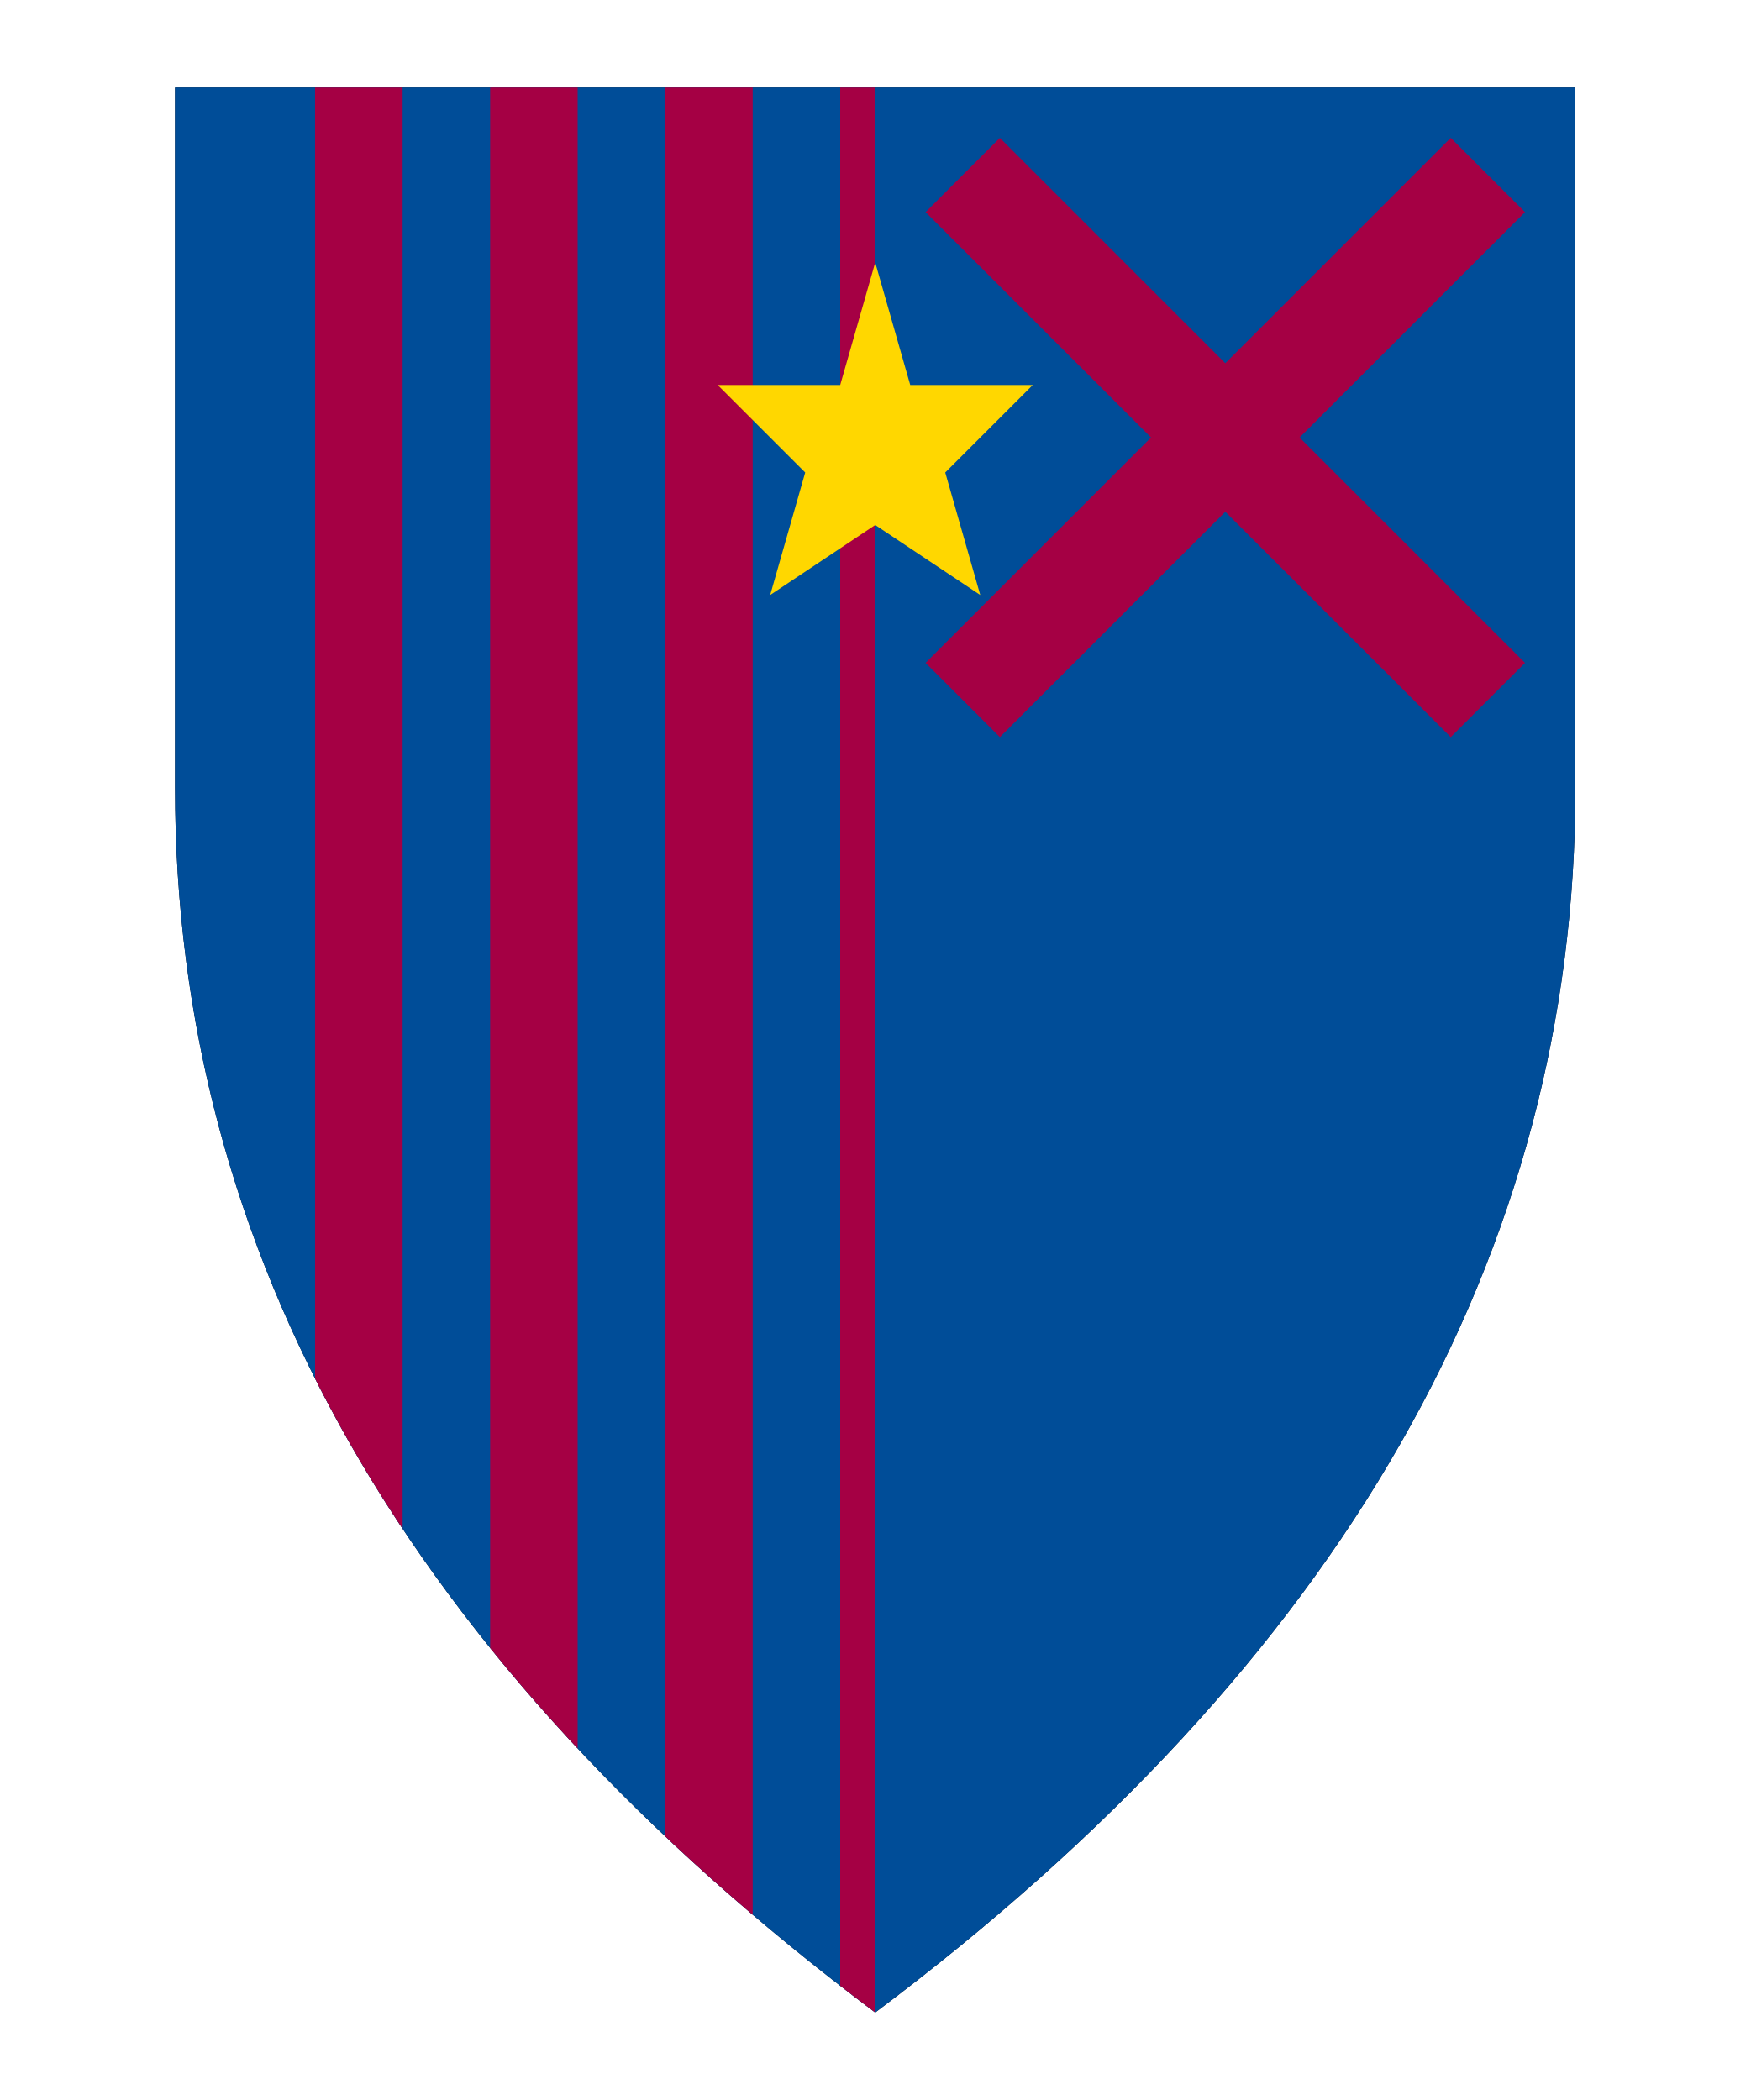
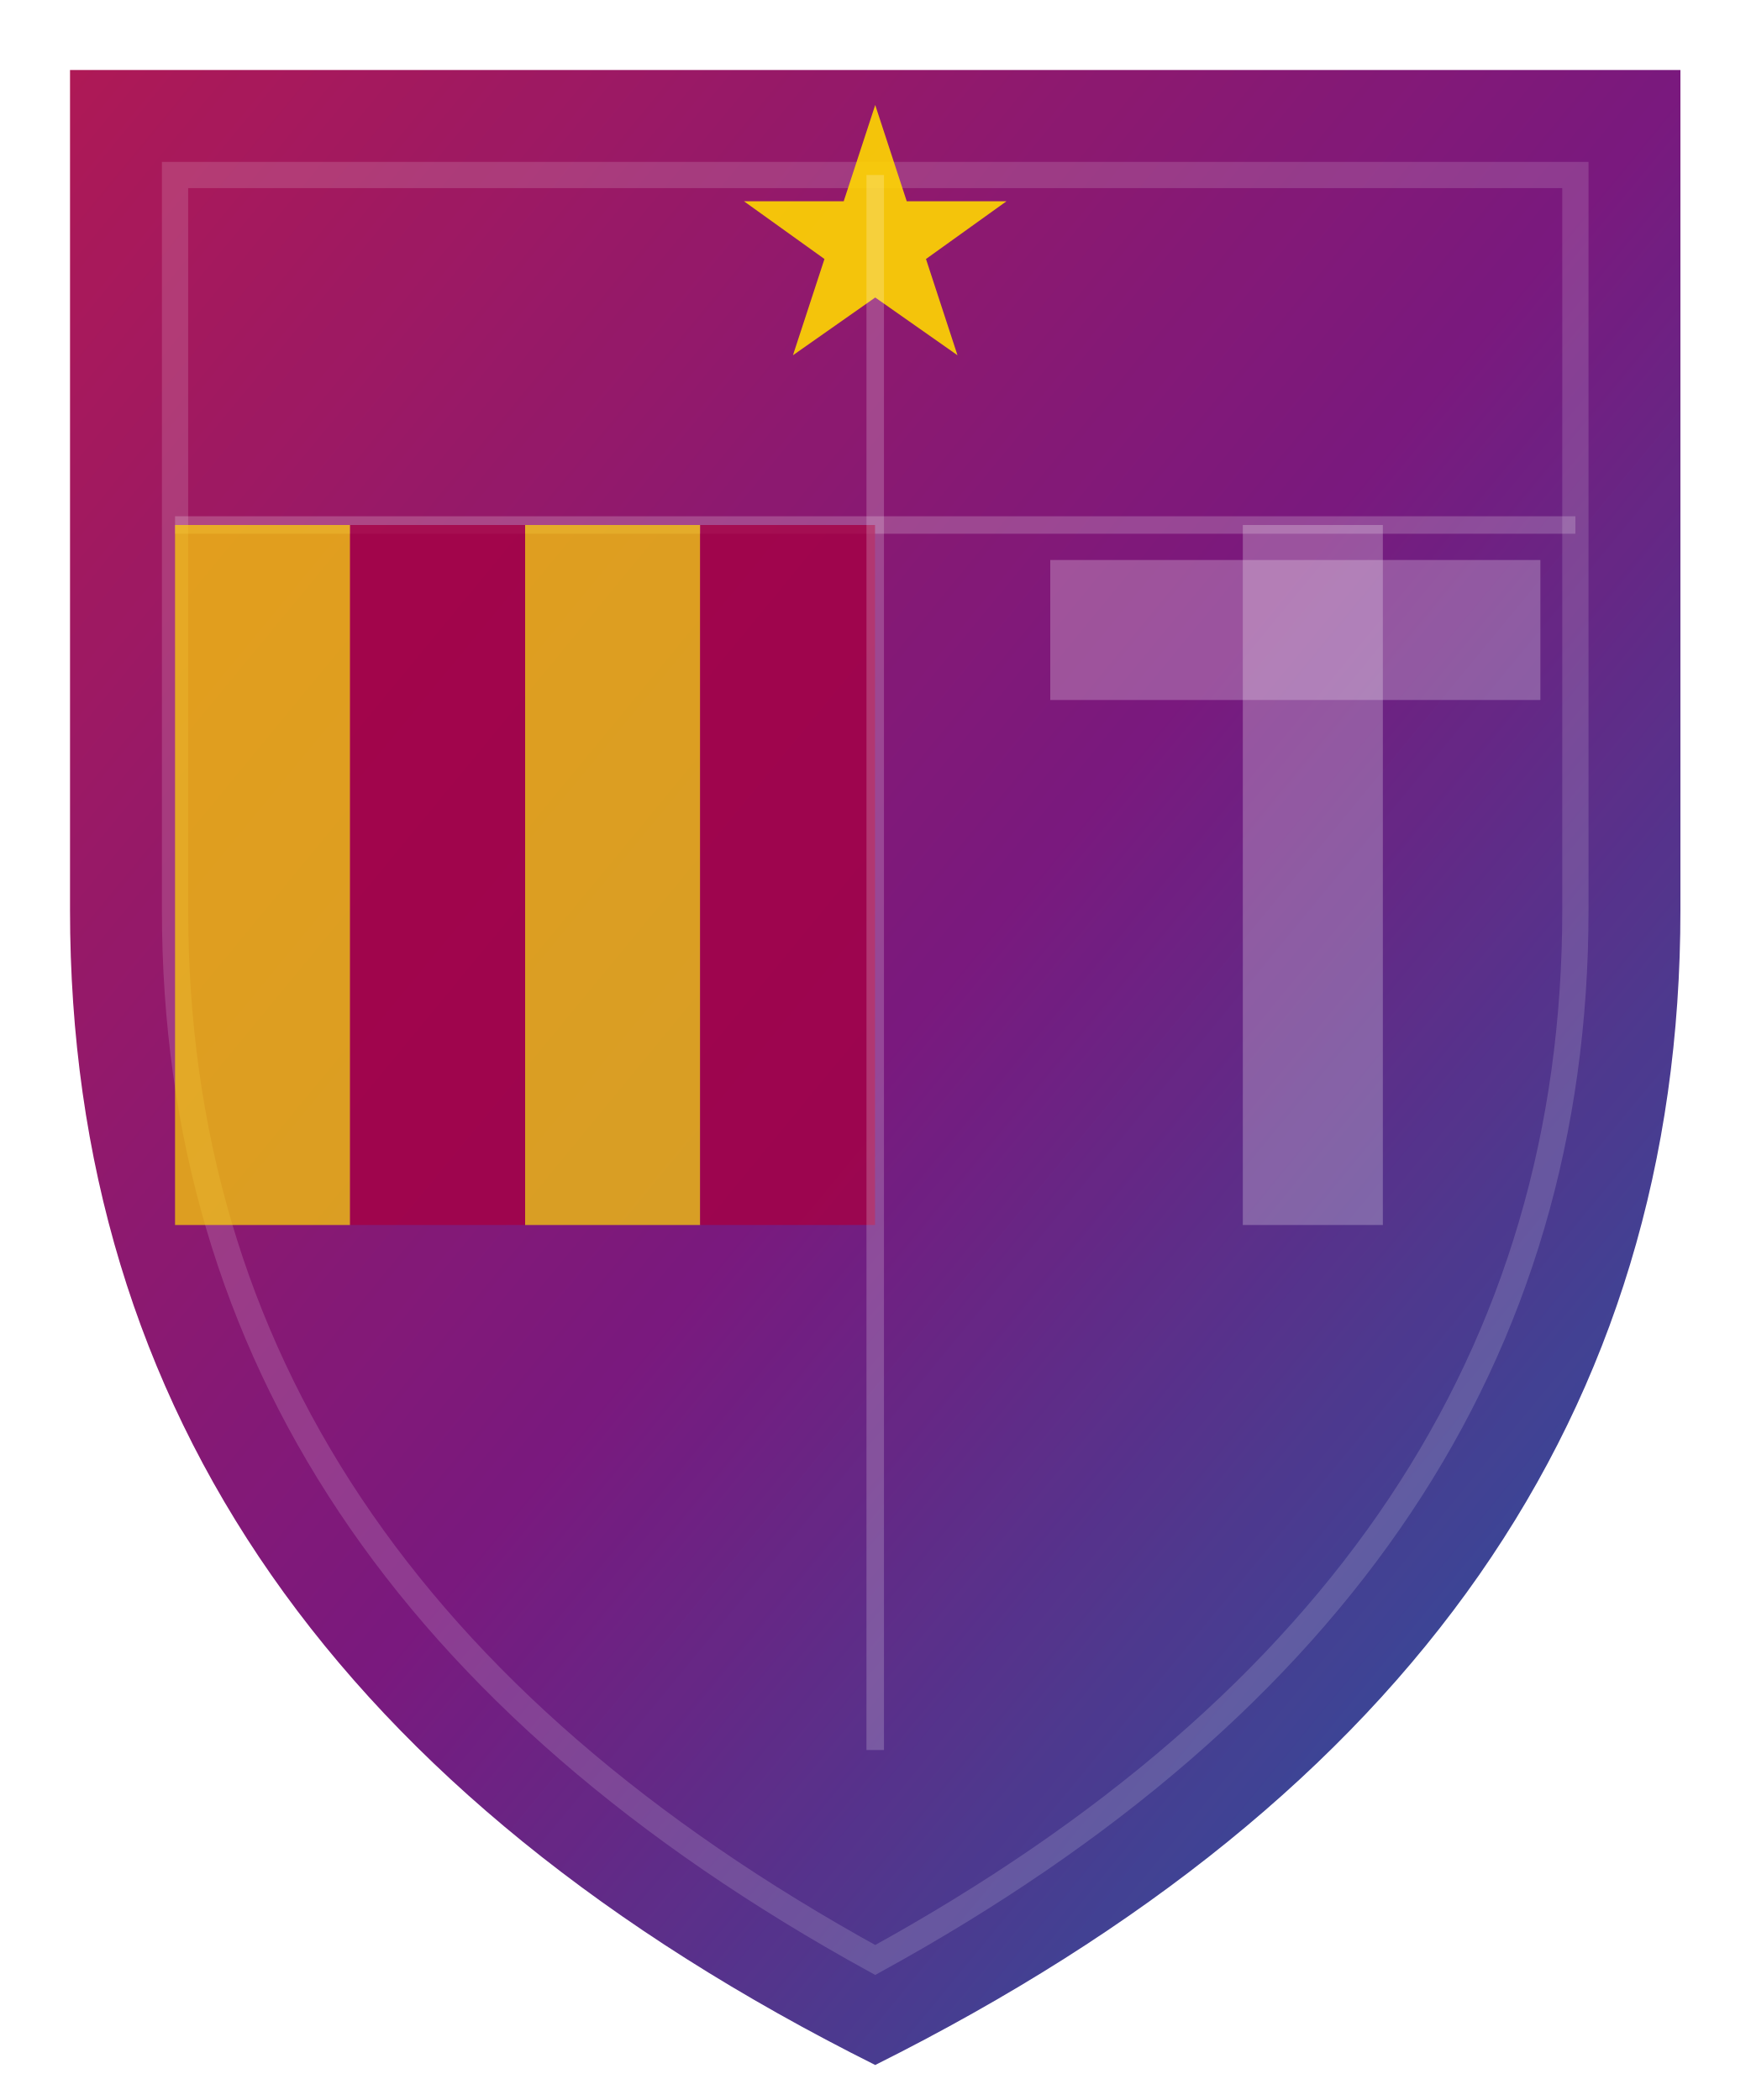
<svg xmlns="http://www.w3.org/2000/svg" viewBox="0 0 100 120">
-   <path d="M 50,5 L 90,5 L 90,45 Q 90,85 50,115 Q 10,85 10,45 L 10,5 Z" fill="#0D0D1A" />
  <defs>
-     <clipPath id="shield-clip">
-       <path d="M 50,5 L 90,5 L 90,45 Q 90,85 50,115 Q 10,85 10,45 L 10,5 Z" />
+     <linearGradient id="crest-grad" x1="0%" y1="0%" x2="100%" y2="100%">
+       <stop offset="0%" style="stop-color:#A50044;stop-opacity:1" />
+       <stop offset="50%" style="stop-color:#6B0070;stop-opacity:1" />
+       <stop offset="100%" style="stop-color:#004D98;stop-opacity:1" />
+     </linearGradient>
+     <clipPath id="left-half-clip">
+       <rect x="0" y="0" width="50" height="120" />
    </clipPath>
  </defs>
-   <g clip-path="url(#shield-clip)">
-     <rect x="10" y="5" width="40" height="115" fill="#004D98" />
-     <rect x="18" y="5" width="5" height="115" fill="#A50044" />
-     <rect x="28" y="5" width="5" height="115" fill="#A50044" />
-     <rect x="38" y="5" width="5" height="115" fill="#A50044" />
-     <rect x="48" y="5" width="2" height="115" fill="#A50044" />
-     <rect x="50" y="5" width="40" height="115" fill="#004D98" />
-     <path d="M 55,10 L 85,40 M 85,10 L 55,40" stroke="#A50044" stroke-width="6" fill="none" />
-     <path d="M 50,15 L 52,22 L 59,22 L 54,27 L 56,34 L 50,30 L 44,34 L 46,27 L 41,22 L 48,22 Z" fill="#FFD700" />
+   <path d="M 50,4 L 96,4 L 96,52 Q 96,95 50,118 Q 4,95 4,52 L 4,4 Z" fill="url(#crest-grad)" opacity="0.9" />
+   <path d="M 50,10 L 90,10 L 90,52 Q 90,90 50,112 Q 10,90 10,52 L 10,10 Z" fill="none" stroke="rgba(255,255,255,0.15)" stroke-width="1.5" />
+   <line x1="10" y1="30" x2="90" y2="30" stroke="rgba(255,255,255,0.2)" stroke-width="1" />
+   <g clip-path="url(#left-half-clip)">
+     <rect x="10" y="30" width="10" height="40" fill="#FFD700" opacity="0.7" />
+     <rect x="20" y="30" width="10" height="40" fill="#A50044" opacity="0.8" />
+     <rect x="30" y="30" width="10" height="40" fill="#FFD700" opacity="0.7" />
+     <rect x="40" y="30" width="10" height="40" fill="#A50044" opacity="0.8" />
  </g>
+   <rect x="60" y="32" width="28" height="8" fill="rgba(255,255,255,0.25)" />
+   <rect x="71" y="30" width="8" height="40" fill="rgba(255,255,255,0.25)" />
+   <polygon points="50,6 51.8,11.5 57.5,11.5 52.9,14.8 54.7,20.3 50,17 45.3,20.3 47.1,14.8 42.5,11.5 48.2,11.5" fill="#FFD700" opacity="0.9" />
+   <line x1="50" y1="10" x2="50" y2="100" stroke="rgba(255,255,255,0.2)" stroke-width="1" />
</svg>
